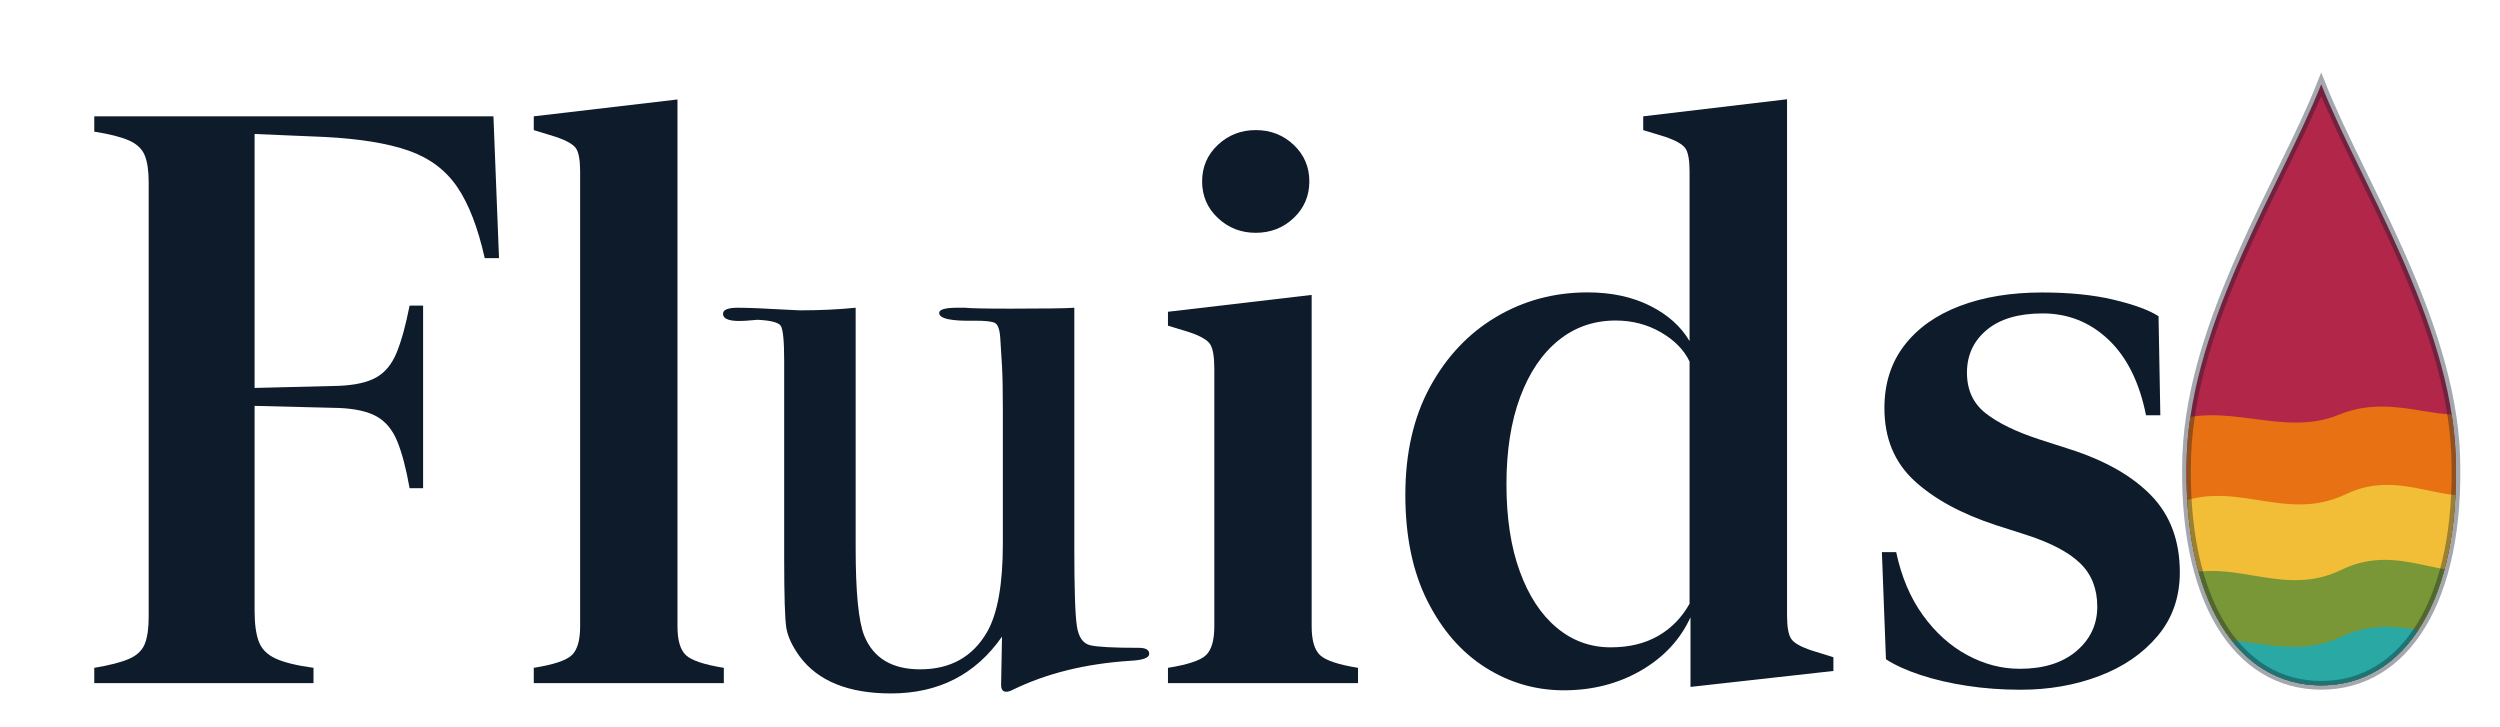
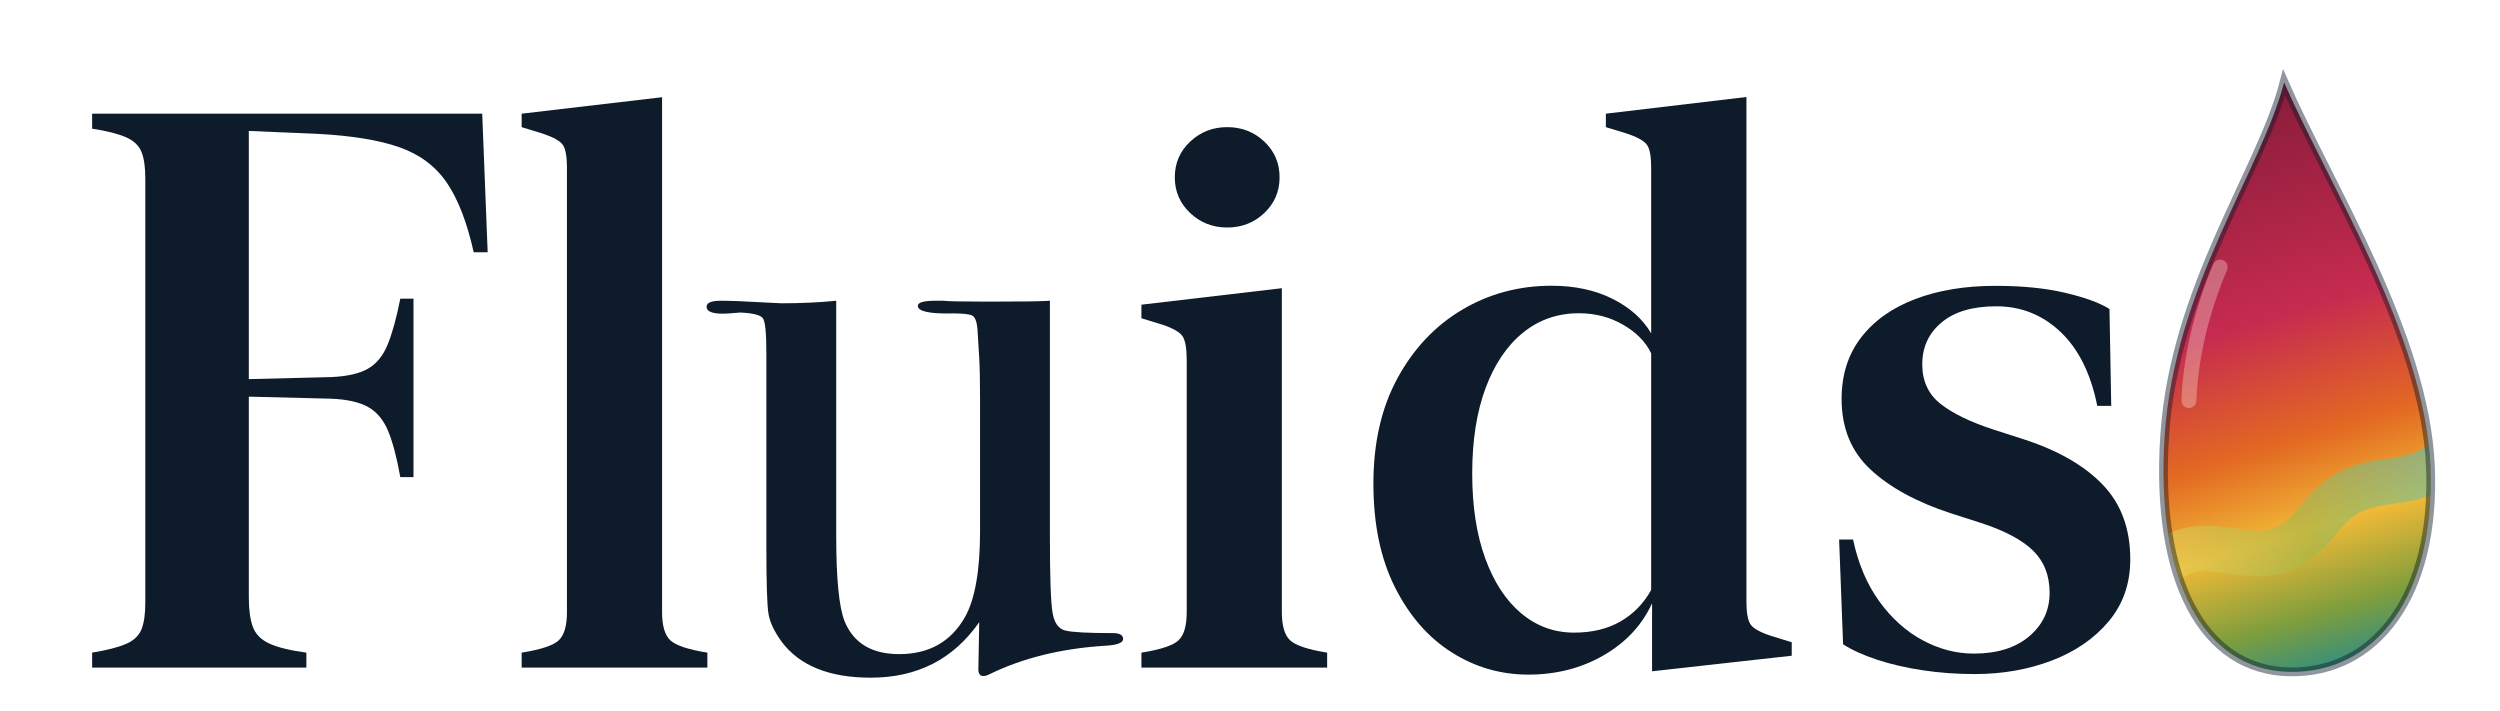
- <svg xmlns="http://www.w3.org/2000/svg" viewBox="0 5 172 50" role="img" aria-labelledby="title desc">
+ <svg xmlns="http://www.w3.org/2000/svg" viewBox="0 5 176 50" role="img" aria-labelledby="title desc">
  <defs>
    <clipPath id="juice-drop">
-       <path d="M159.7 10.8C157.1 17.4 150.8 27 150.45 36.3C150.1 46.3 153.95 52.15 159.7 52.15C165.45 52.15 169.3 46.3 168.95 36.3C168.6 27 162.3 17.4 159.7 10.8Z" />
+       <path d="M160.8 10.8C159.2 17 153.1 25.2 152.4 35.6C151.7 45.8 155.1 52.2 161.2 52.3C167.2 52.4 171.5 47 171.1 37.8C170.7 28.6 164 18.1 160.8 10.8Z" />
    </clipPath>
+     <linearGradient id="juice-spectrum" x1="156" y1="12" x2="168" y2="52" gradientUnits="userSpaceOnUse">
+       <stop offset="0" stop-color="#871c3a" />
+       <stop offset=".38" stop-color="#c62b4f" />
+       <stop offset=".59" stop-color="#e36922" />
+       <stop offset=".74" stop-color="#f0b936" />
+       <stop offset=".88" stop-color="#7f9e3d" />
+       <stop offset="1" stop-color="#238b8d" />
+     </linearGradient>
+     <linearGradient id="juice-current" x1="152" y1="47" x2="172" y2="36" gradientUnits="userSpaceOnUse">
+       <stop offset="0" stop-color="#f8d45a" />
+       <stop offset=".48" stop-color="#a1b84b" />
+       <stop offset="1" stop-color="#55c4bd" />
+     </linearGradient>
  </defs>
  <g fill="#0d1b2a">
    <path d="M1071.927 1444 1086.134 1082.736H1049.756Q1023.573 1199.659 979.617 1264.091Q935.66 1328.523 855.921 1356.553Q776.181 1384.582 641.256 1391.496L463.463 1399.005V752.063L678.096 757.381Q740.051 759.986 773.653 778.995Q807.256 798.003 825.314 841.941Q843.372 885.878 858.367 961.84H892.749V496.583H858.367Q844.932 572.11 826.956 616.002Q808.979 659.893 774.833 679.165Q740.686 698.437 678.096 701.041L463.463 706.359V183.875Q463.463 134.875 473.959 106.345Q484.456 77.815 516.735 62.821Q549.013 47.827 613.529 39.008V0H55.017V39.008Q113.915 48.866 143.776 61.904Q173.637 74.942 183.645 99.771Q193.653 124.6 193.653 168.963V1275.037Q193.653 1319.837 183.645 1344.447Q173.637 1369.058 143.776 1382.369Q113.915 1395.681 55.017 1404.992V1444Z" transform="translate(5.000 52) scale(0.027006 -0.027006)" />
    <path d="M413.809 1486.955V144.432Q413.809 91.677 435.095 71.426Q456.381 51.175 531.893 39.008V0H47.734V39.008Q123.683 51.175 144.751 71.426Q165.818 91.677 165.818 144.432V1303.399Q165.818 1347.146 155.175 1362.545Q144.532 1377.944 103.353 1391.823L47.734 1408.874V1444Z" transform="translate(35.435 52) scale(0.027006 -0.027006)" />
    <path d="M24 -1.633C24 -1.41 23.648 -1.281 22.945 -1.246C20.449 -1.086 18.258 -.543 16.367 .383C16.238 .449 16.129 .48 16.031 .48C15.84 .48 15.742 .352 15.742 .098L15.793 -2.594C14.32 -.48 12.258 .574 9.602 .574C7.234 .574 5.535 -.113 4.512 -1.488C4.098 -2.062 3.848 -2.594 3.77 -3.07C3.688 -3.551 3.648 -4.848 3.648 -6.961V-17.953C3.648 -19.074 3.586 -19.727 3.457 -19.922C3.328 -20.113 2.895 -20.223 2.16 -20.258L1.535 -20.207C.672 -20.145 .238 -20.273 .238 -20.594C.238 -20.816 .512 -20.93 1.055 -20.93C1.633 -20.93 2.465 -20.895 3.551 -20.832C4.094 -20.801 4.414 -20.785 4.512 -20.785C5.633 -20.785 6.672 -20.832 7.633 -20.93V-7.535C7.633 -5.07 7.793 -3.441 8.113 -2.641C8.625 -1.391 9.664 -.77 11.23 -.77C12.926 -.77 14.176 -1.473 14.977 -2.879C15.551 -3.902 15.84 -5.535 15.84 -7.777V-15.215C15.84 -16.305 15.824 -17.121 15.793 -17.664L15.695 -19.246C15.664 -19.727 15.559 -20.008 15.383 -20.09C15.207 -20.168 14.848 -20.207 14.305 -20.207C12.961 -20.176 12.289 -20.32 12.289 -20.641C12.289 -20.832 12.625 -20.93 13.297 -20.93H13.727C13.984 -20.898 14.832 -20.879 16.273 -20.879C18.191 -20.879 19.375 -20.895 19.824 -20.93V-7.535C19.824 -5.23 19.871 -3.777 19.969 -3.168C20.062 -2.559 20.312 -2.207 20.711 -2.113C21.113 -2.016 22.016 -1.969 23.426 -1.969C23.809 -1.969 24 -1.855 24 -1.633Z" transform="translate(49.45 52) scale(1.234)" />
    <path d="M413.809 989.049V144.432Q413.809 91.677 435.095 71.426Q456.381 51.175 531.893 39.008V0H47.734V39.008Q123.683 51.175 144.751 71.426Q165.818 91.677 165.818 144.432V800.85Q165.818 847.203 155.175 863.439Q144.532 879.675 103.353 893.645L47.734 910.696V946.094ZM271.311 1147.279Q214.832 1147.279 174.787 1185.054Q134.741 1222.828 134.741 1278.294Q134.741 1333.588 174.834 1371.257Q214.928 1408.927 271.311 1408.927Q328.248 1408.927 368.064 1371.257Q407.881 1333.588 407.881 1278.294Q407.881 1222.828 368.064 1185.054Q328.248 1147.279 271.311 1147.279Z" transform="translate(79.067 52) scale(0.027006 -0.027006)" />
    <path d="M80.485 479.741Q80.485 639.352 143.493 754.905Q206.501 870.458 311.853 932.959Q417.204 995.461 544.886 995.461Q635.734 995.461 703.718 961.425Q771.703 927.39 804.557 871.389V1303.036Q804.557 1346.783 794.05 1362.237Q783.543 1377.69 742.454 1391.823L686.473 1408.874V1444L1052.91 1487.499V171.867Q1052.91 128.648 1063.554 112.757Q1074.197 96.866 1116.102 83.08L1170.994 66.029V30.994L806.916 -9.596V167.801Q768.118 82.755 680.917 32.254Q593.717 -18.247 484.288 -18.247Q376.06 -18.247 284.308 39.948Q192.557 98.142 136.521 209.708Q80.485 321.273 80.485 479.741ZM338.075 506.26Q338.075 377.539 372.103 284.456Q406.131 191.373 466.036 141.294Q525.942 91.214 603.677 91.214Q673.895 91.214 724.515 120.324Q775.134 149.435 804.557 202.383V819.333Q783.322 863.815 731.489 893.801Q679.655 923.787 616.236 923.787Q532.888 923.787 470.307 873.007Q407.726 822.227 372.901 728.637Q338.075 635.047 338.075 506.26Z" transform="translate(94.514 52) scale(0.027006 -0.027006)" />
    <path d="M87.973 700.473Q87.973 794.529 138.808 860.516Q189.644 926.504 280.226 960.873Q370.809 995.242 489.349 995.242Q594.543 995.242 672.088 976.767Q749.632 958.293 786.322 934.794L790.899 682.398H754.431Q729.373 808.075 658.819 874.986Q588.266 941.898 491.072 941.898Q398.977 941.898 348.62 899.814Q298.263 857.73 298.263 790.924Q298.263 724.845 346.105 687.376Q393.947 649.907 483.344 620.751L561.548 595.566Q696.361 552.14 768.447 477.138Q840.533 402.136 840.533 282.402Q840.533 187.674 784.214 120.515Q727.895 53.356 635.614 18.28Q543.333 -16.796 435.344 -16.796Q363.817 -16.796 298.338 -6.781Q232.859 3.233 179.525 20.918Q126.19 38.603 91.891 60.852L81.541 333.819H117.918Q138.032 239.333 186.168 172.818Q234.305 106.303 299.026 71.426Q363.747 36.549 432.531 36.549Q524.032 36.549 577.138 81.693Q630.243 126.838 630.243 194.753Q630.243 262.766 587.306 304.804Q544.369 346.841 450.908 377.248L372.342 402.434Q239.211 446.045 163.592 516.242Q87.973 586.438 87.973 700.473Z" transform="translate(127.272 52) scale(0.027006 -0.027006)" />
  </g>
  <g clip-path="url(#juice-drop)">
-     <rect x="149.5" y="9.5" width="21" height="44" fill="#b2264a" />
-     <path fill="#e87113" d="M149 34.2C153 32.4 157 35.2 161 33.5C165 31.9 168.5 34.6 171 33V54H149Z" />
-     <path fill="#f2be37" d="M149 40C153.5 37.6 157 41.1 161.4 39C165.3 37.1 168.7 40.2 171 38.6V54H149Z" />
-     <path fill="#799737" d="M149 45C153.3 42.9 156.8 46.3 161.1 44.2C165.2 42.2 168.5 45.4 171 43.8V54H149Z" />
-     <path fill="#2aa9a4" d="M149 49.7C153.2 47.7 156.9 50.8 161.1 48.8C165.2 46.9 168.6 49.8 171 48.3V54H149Z" />
+     <rect x="151" y="9.5" width="22" height="44" fill="url(#juice-spectrum)" />
+     <path d="M150.5 46.8C155 39.8 158.7 47.4 163.2 41.6C166.6 37.2 169.7 40.5 173 36.5" fill="none" stroke="url(#juice-current)" stroke-width="3.2" stroke-linecap="round" opacity=".58" />
+     <path d="M156.3 23.8C154.9 27.1 154.2 30.4 154.1 33.2" fill="none" stroke="#fff8ea" stroke-width="1.05" stroke-linecap="round" opacity=".31" />
  </g>
-   <path fill="none" stroke="#0d1b2a" stroke-opacity=".38" stroke-width=".6" d="M159.7 10.8C157.1 17.4 150.8 27 150.45 36.3C150.1 46.3 153.95 52.15 159.7 52.15C165.45 52.15 169.3 46.3 168.95 36.3C168.6 27 162.3 17.4 159.7 10.8Z" />
+   <path fill="none" stroke="#0d1b2a" stroke-opacity=".46" stroke-width=".62" d="M160.8 10.8C159.2 17 153.1 25.2 152.4 35.6C151.7 45.8 155.1 52.2 161.2 52.3C167.2 52.4 171.5 47 171.1 37.8C170.7 28.6 164 18.1 160.8 10.8Z" />
</svg>
